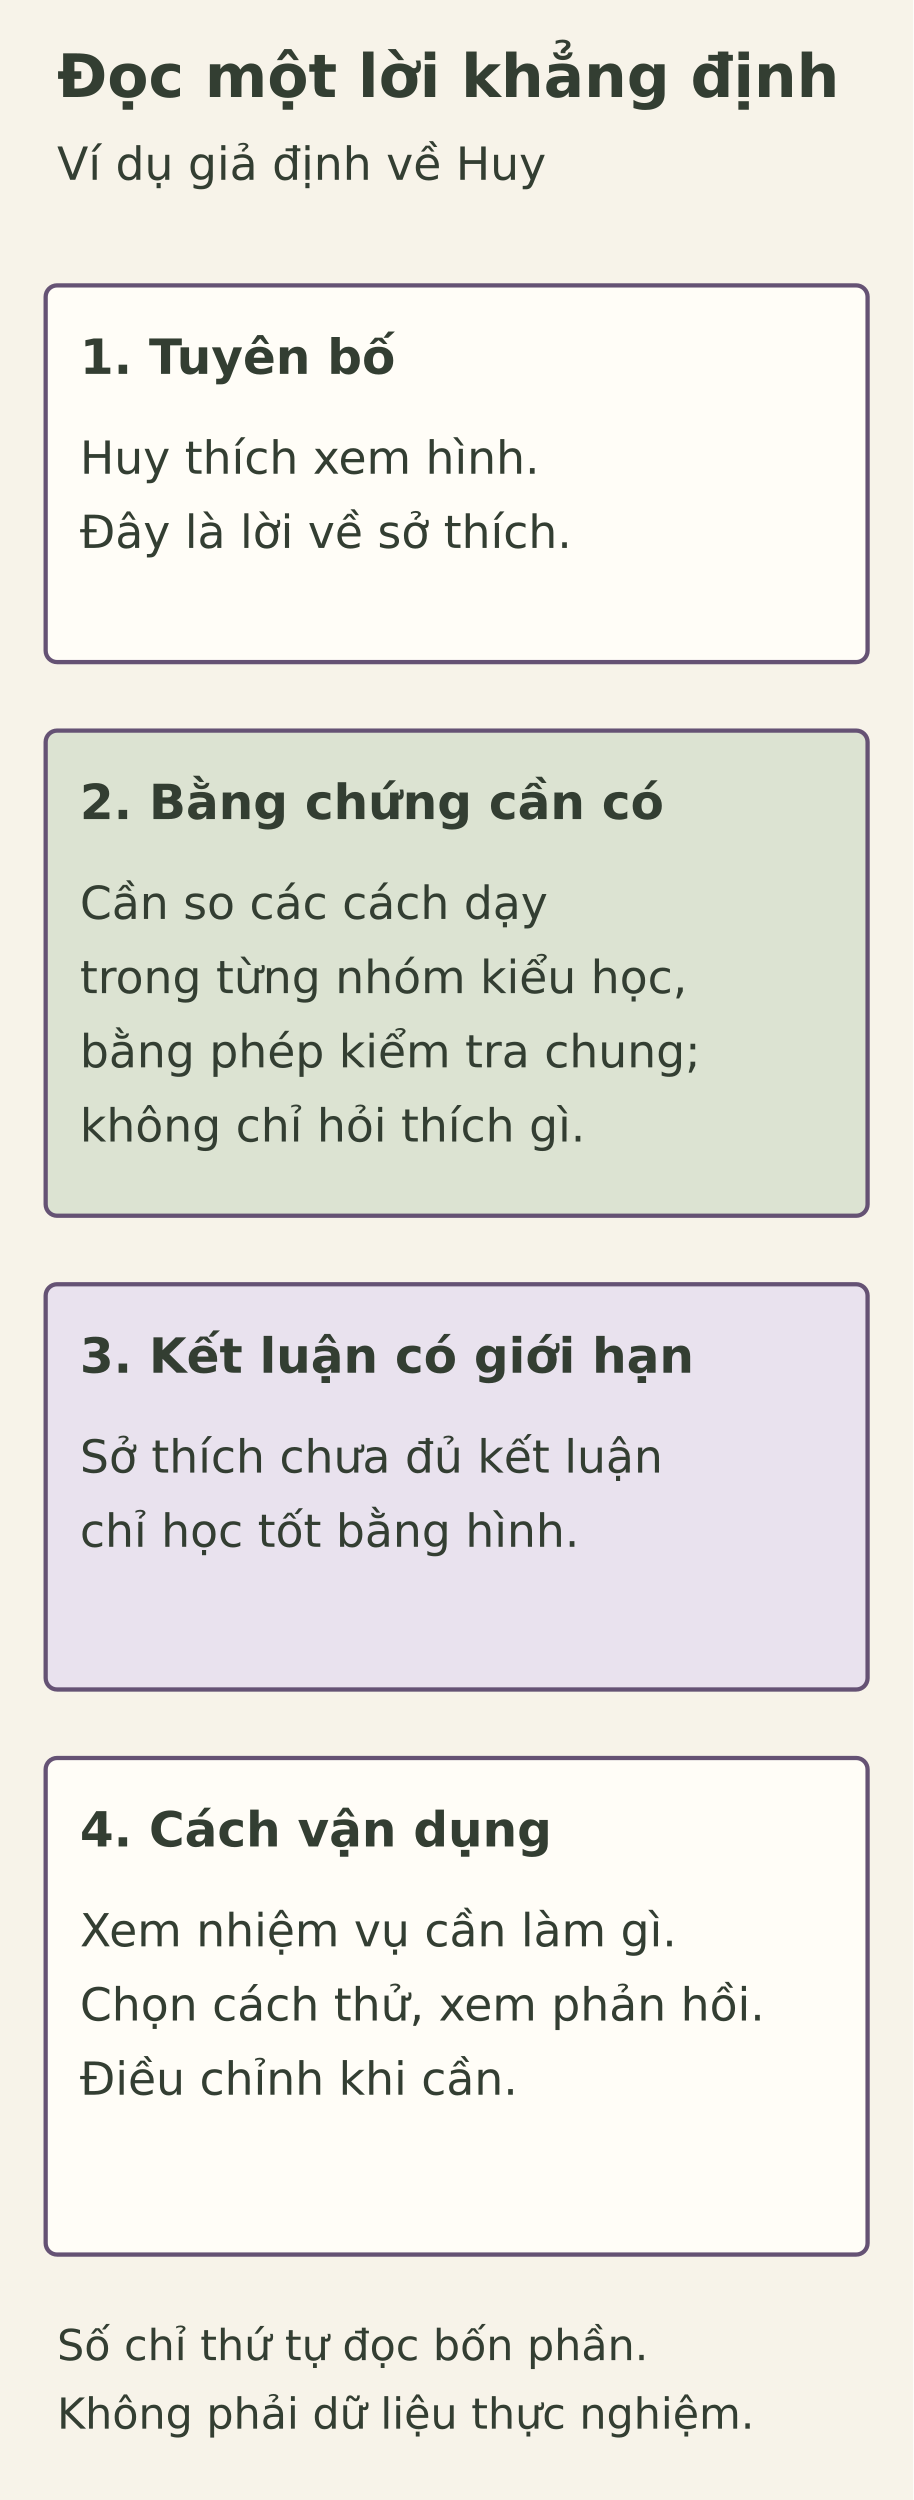
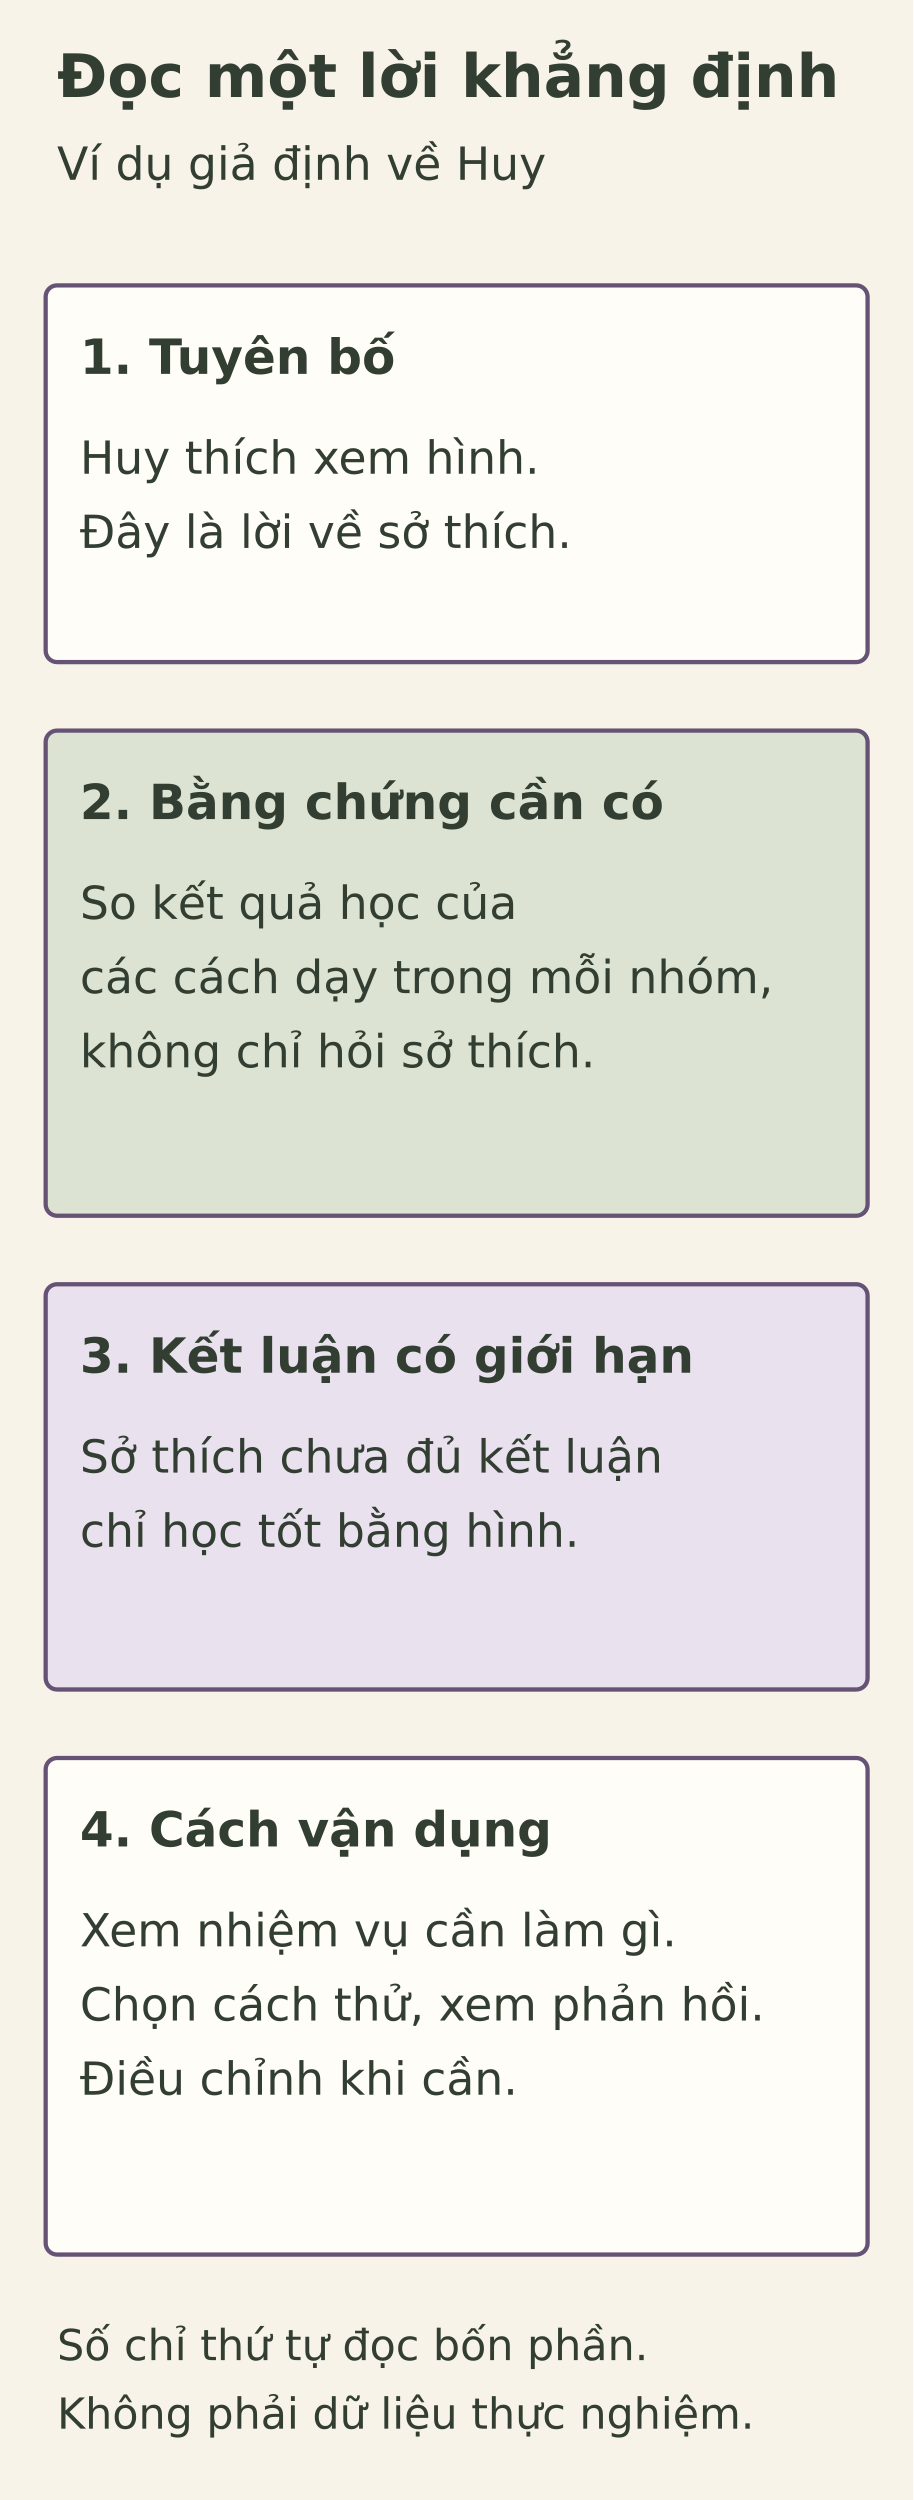
<svg xmlns="http://www.w3.org/2000/svg" width="320" height="876" viewBox="0 0 320 876" role="img" aria-labelledby="title desc">
  <rect width="320" height="876" fill="#f7f3e9" />
  <g fill="#333e32" font-family="DejaVu Sans, sans-serif">
    <text x="20" y="34" font-size="21" font-weight="bold">Đọc một lời khẳng định</text>
    <text x="20" y="63" font-size="16">Ví dụ giả định về Huy</text>
    <rect class="content-card" x="16" y="100" width="288" height="132" rx="4" fill="#fffdf7" stroke="#655274" stroke-width="1.5" />
    <text x="28" y="131" font-size="17" font-weight="bold">1. Tuyên bố</text>
    <text x="28" y="166" font-size="16">Huy thích xem hình.</text>
    <text x="28" y="192" font-size="16">Đây là lời về sở thích.</text>
    <rect class="content-card" x="16" y="256" width="288" height="170" rx="4" fill="#dce3d2" stroke="#655274" stroke-width="1.5" />
    <text x="28" y="287" font-size="17" font-weight="bold">2. Bằng chứng cần có</text>
-     <text x="28" y="322" font-size="16">Cần so các cách dạy</text>
-     <text x="28" y="348" font-size="16">trong từng nhóm kiểu học,</text>
-     <text x="28" y="374" font-size="16">bằng phép kiểm tra chung;</text>
-     <text x="28" y="400" font-size="16">không chỉ hỏi thích gì.</text>
+     <text x="28" y="322" font-size="16">So kết quả học của</text>
+     <text x="28" y="348" font-size="16">các cách dạy trong mỗi nhóm,</text>
+     <text x="28" y="374" font-size="16">không chỉ hỏi sở thích.</text>
    <rect class="content-card" x="16" y="450" width="288" height="142" rx="4" fill="#e9e2ee" stroke="#655274" stroke-width="1.5" />
    <text x="28" y="481" font-size="17" font-weight="bold">3. Kết luận có giới hạn</text>
    <text x="28" y="516" font-size="16">Sở thích chưa đủ kết luận</text>
    <text x="28" y="542" font-size="16">chỉ học tốt bằng hình.</text>
    <rect class="content-card" x="16" y="616" width="288" height="174" rx="4" fill="#fffdf7" stroke="#655274" stroke-width="1.5" />
    <text x="28" y="647" font-size="17" font-weight="bold">4. Cách vận dụng</text>
    <text x="28" y="682" font-size="16">Xem nhiệm vụ cần làm gì.</text>
    <text x="28" y="708" font-size="16">Chọn cách thử, xem phản hồi.</text>
    <text x="28" y="734" font-size="16">Điều chỉnh khi cần.</text>
    <text x="20" y="827" font-size="15">Số chỉ thứ tự đọc bốn phần.</text>
    <text x="20" y="851" font-size="15">Không phải dữ liệu thực nghiệm.</text>
  </g>
</svg>
